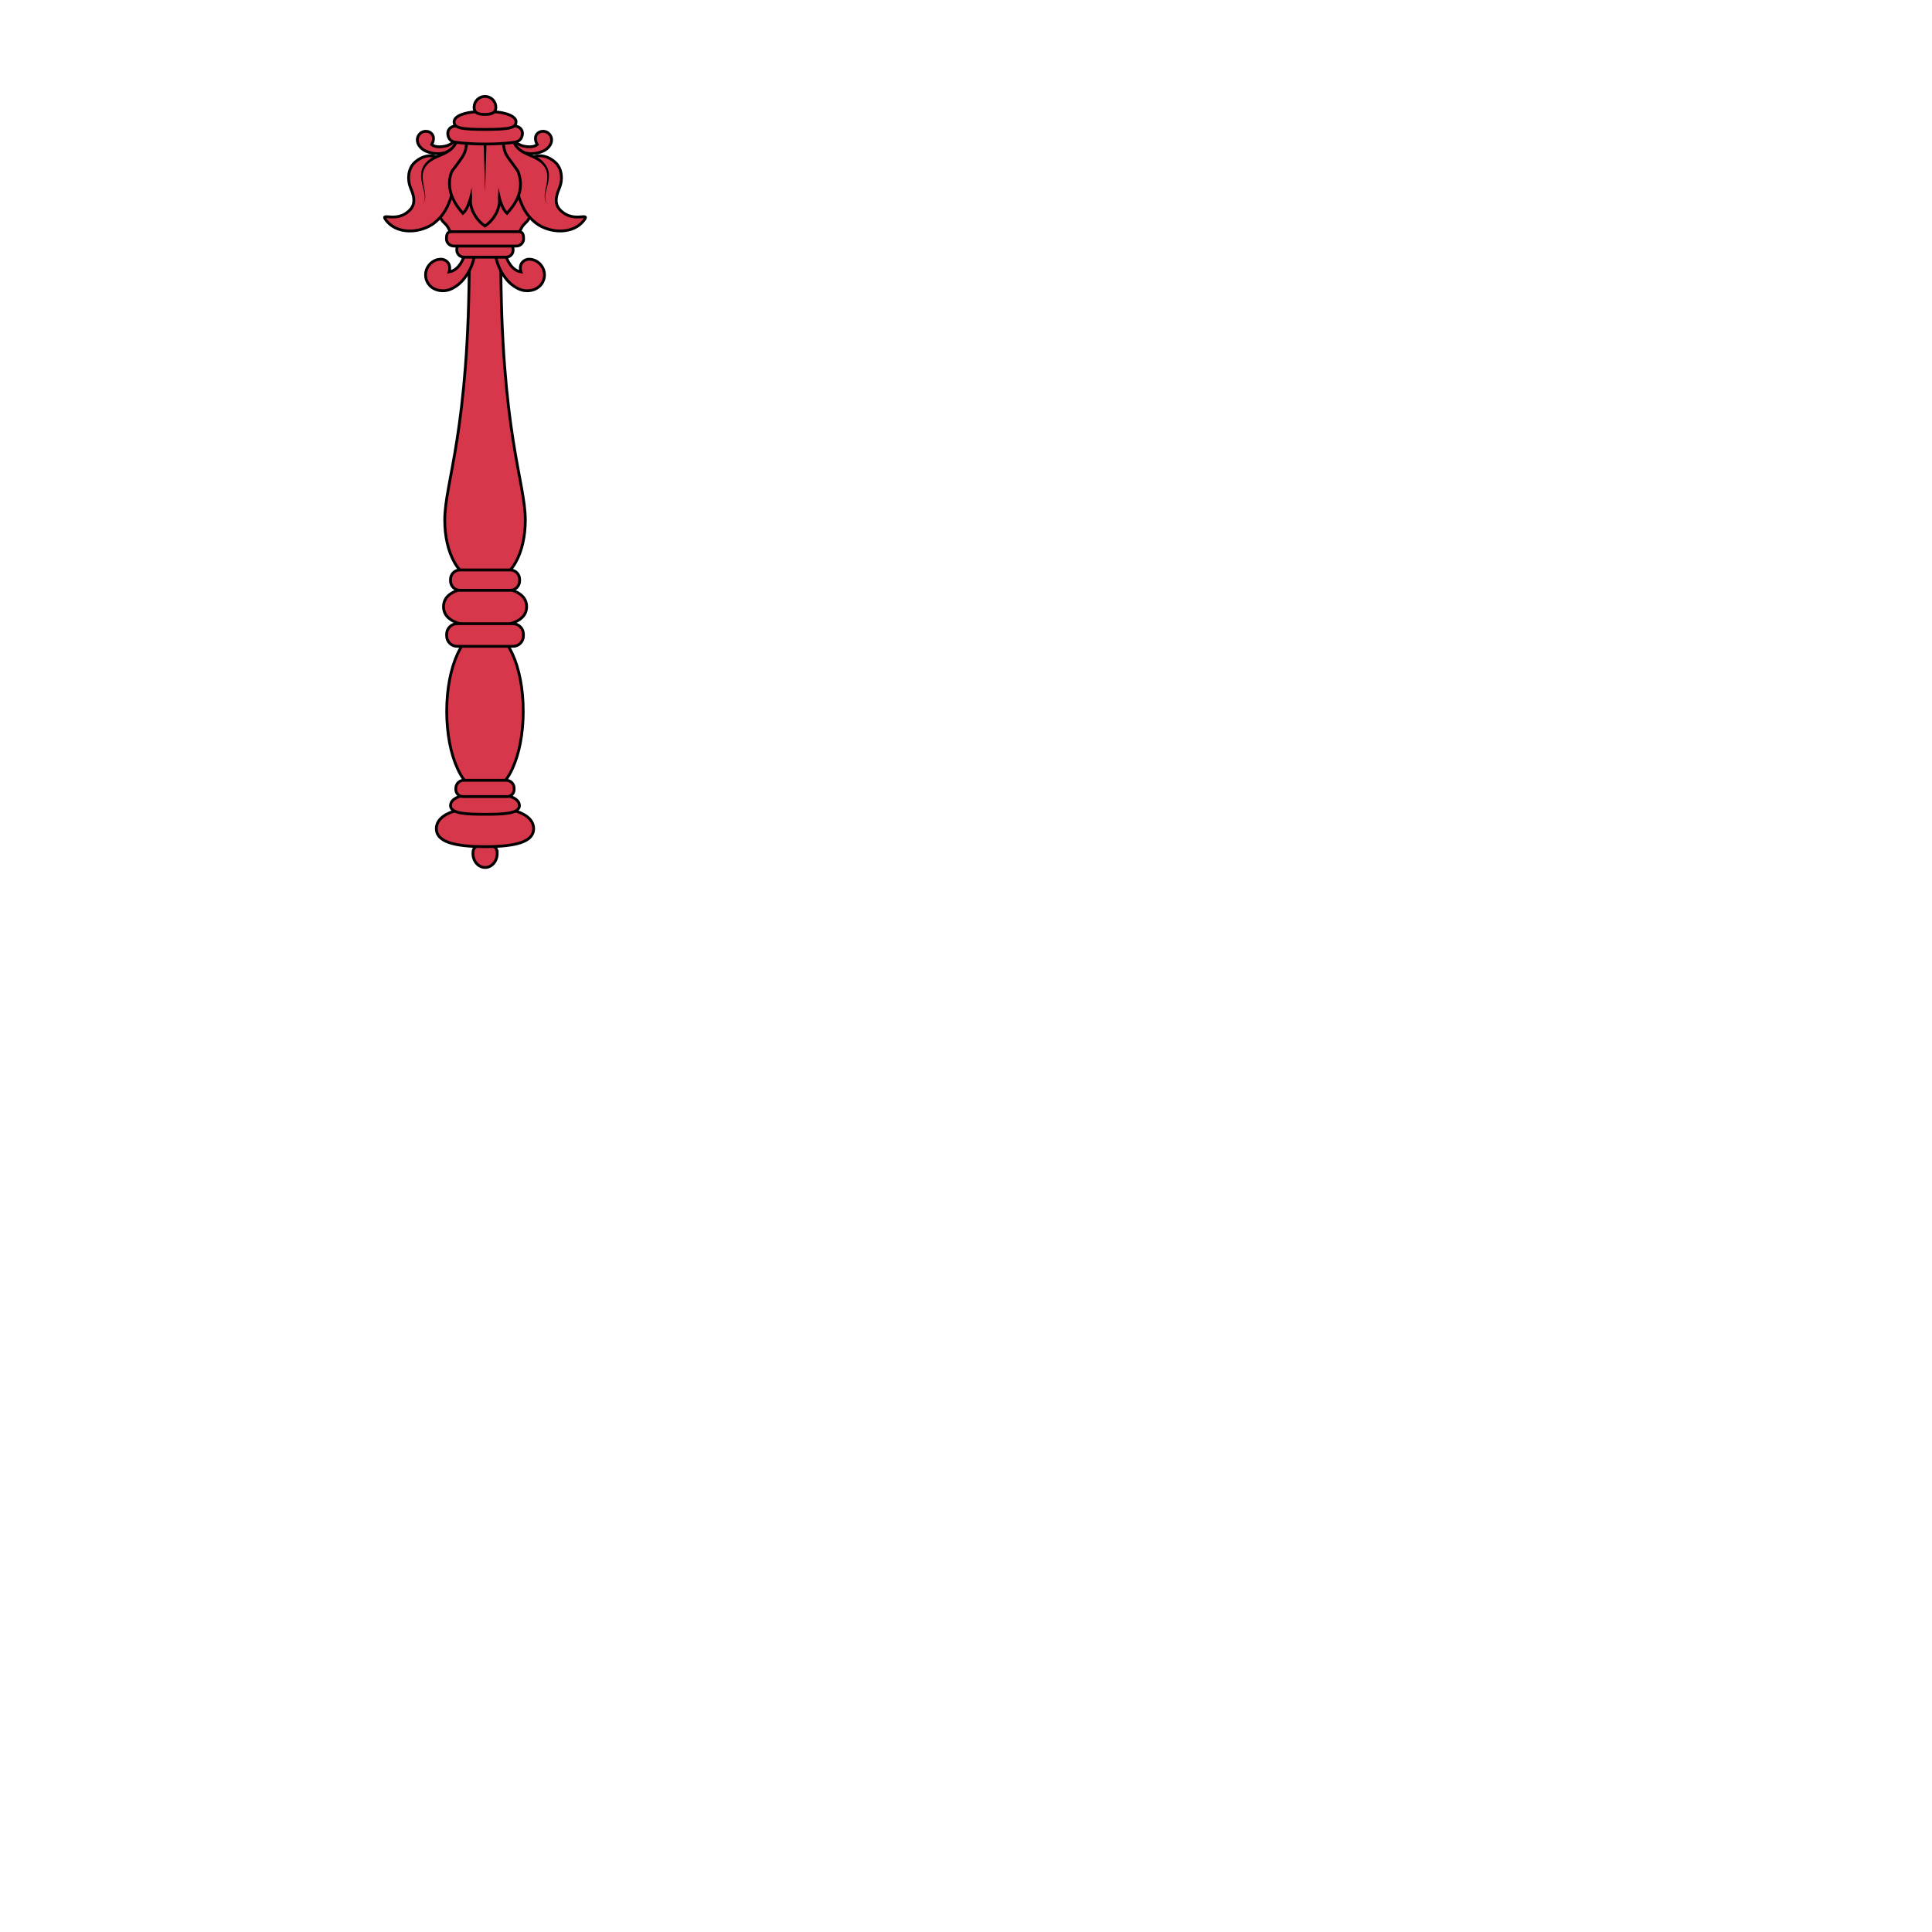
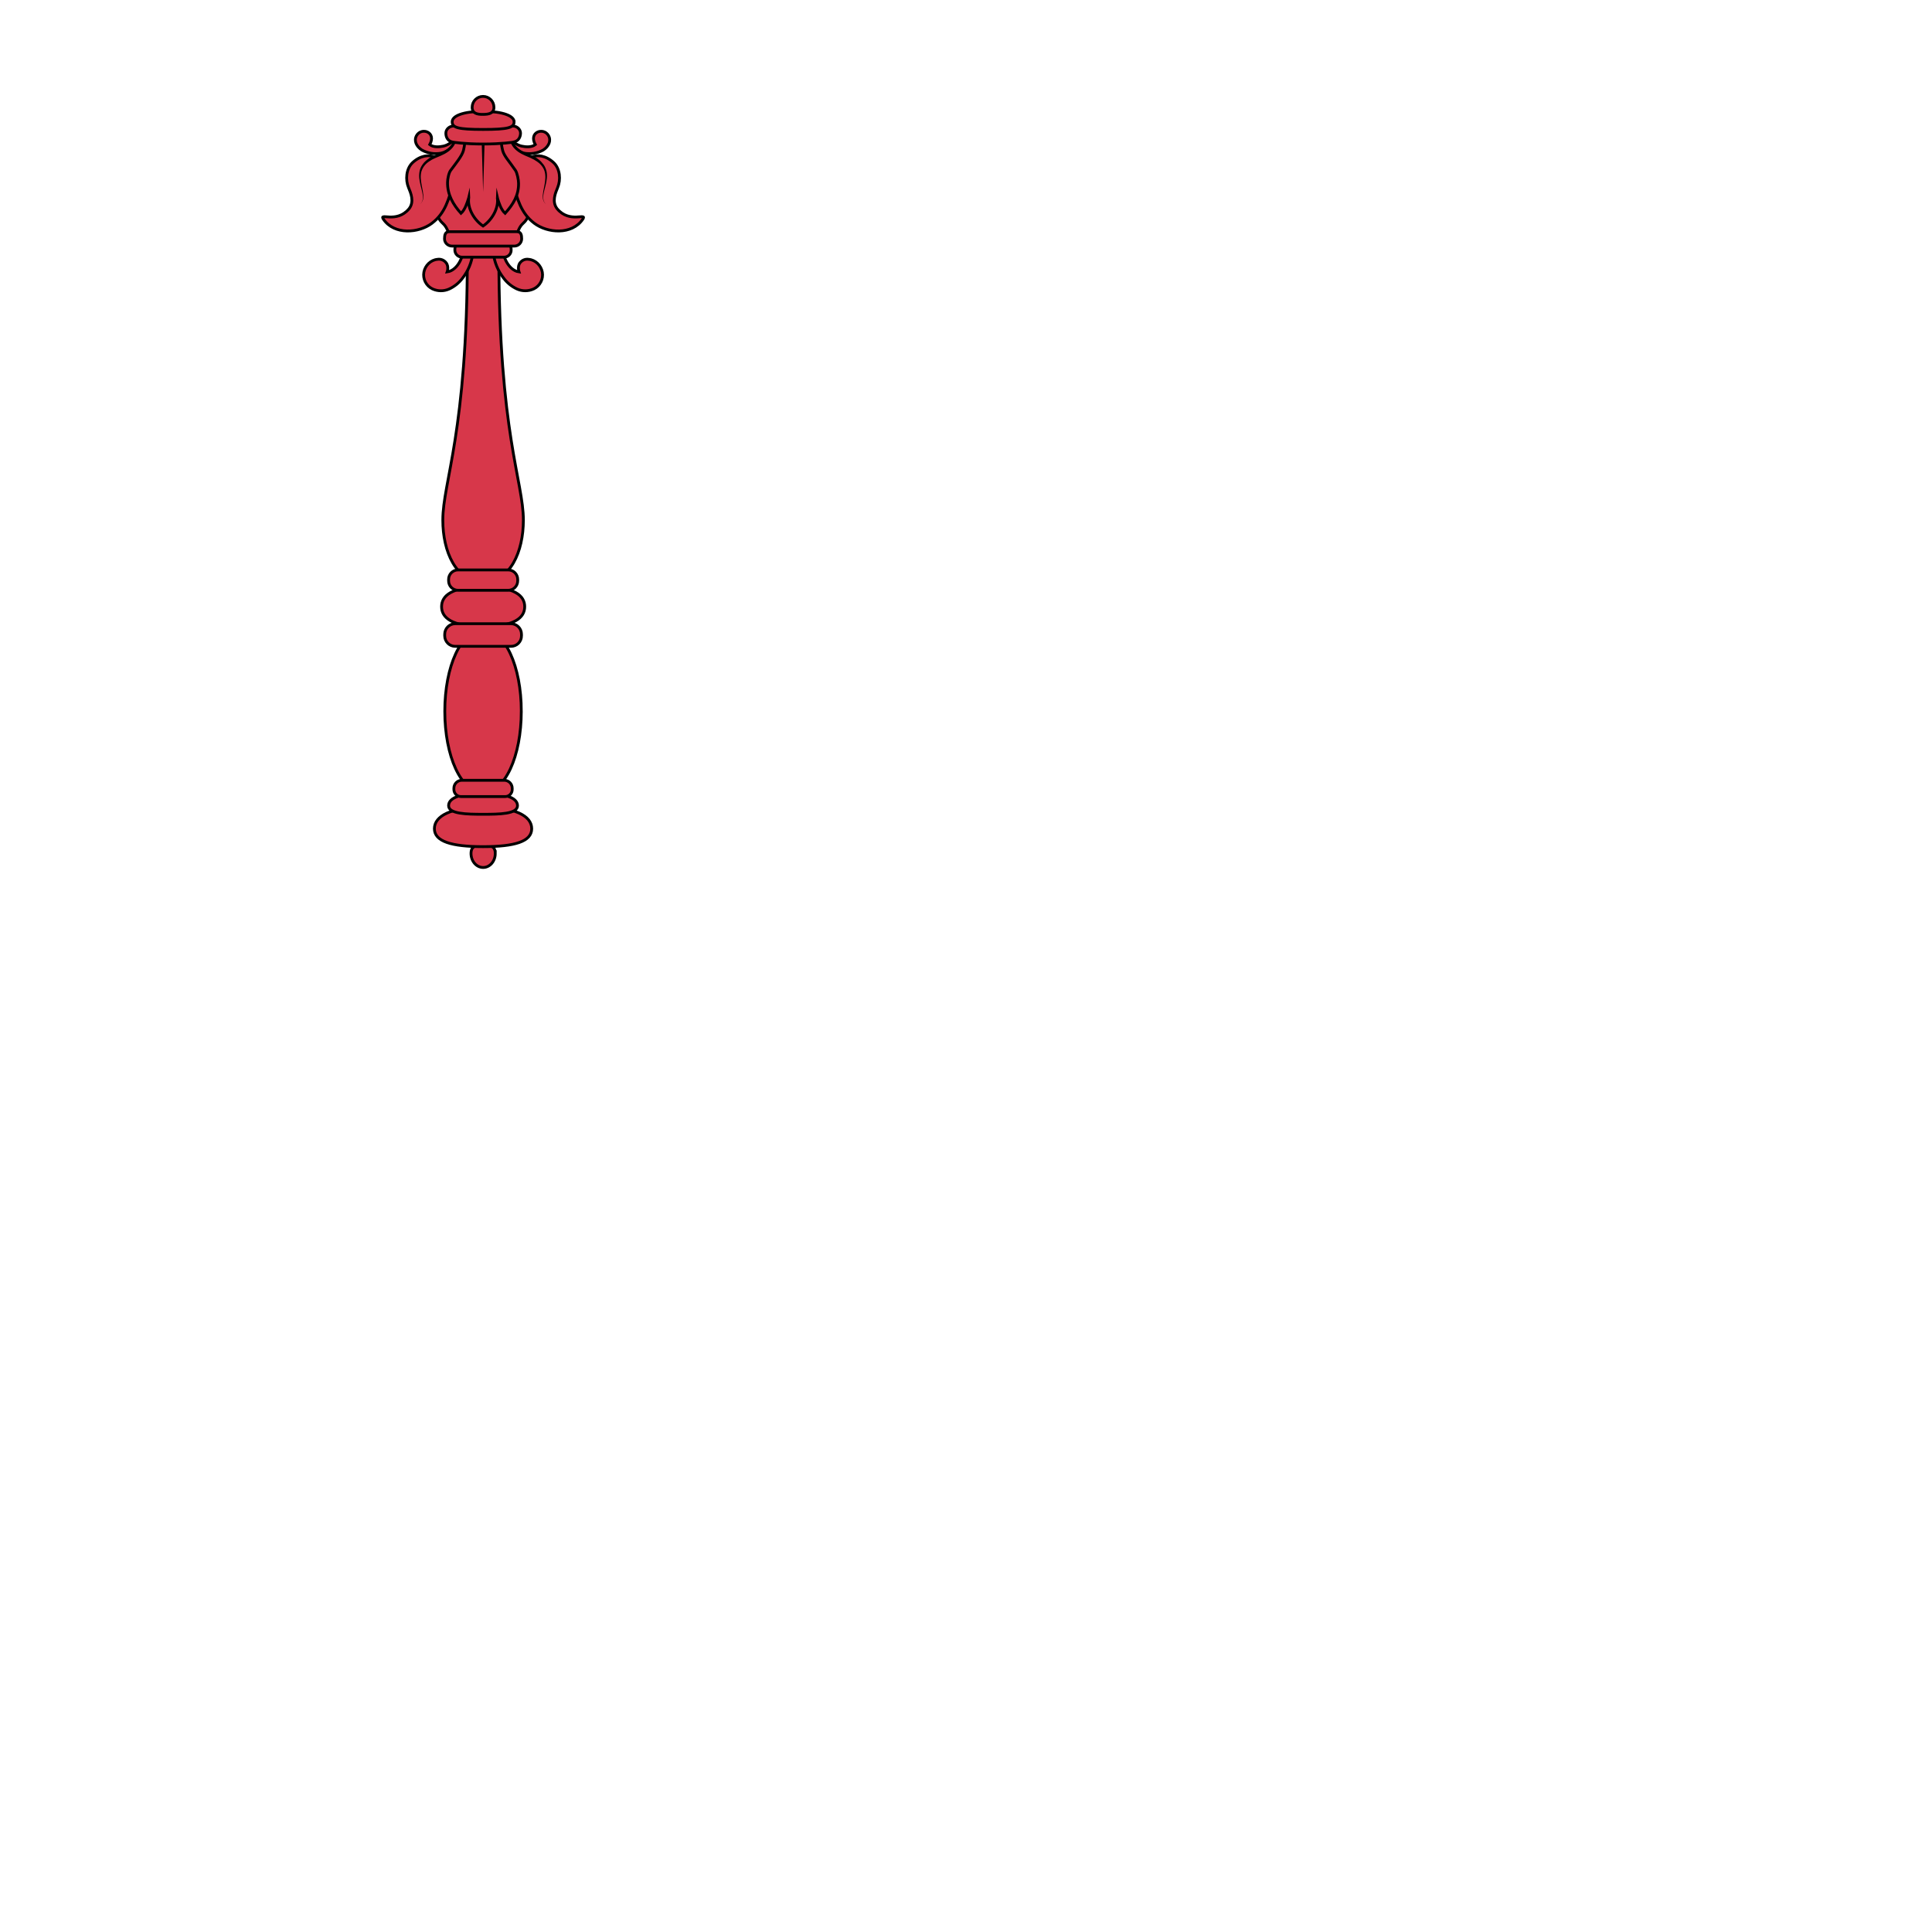
<svg xmlns="http://www.w3.org/2000/svg" fill="#d7374a" stroke="#000" viewBox="50 50 200 200">
  <g id="sceptre" stroke-width=".29">
-     <path d="M101.47 138.35c0 .804-.56 1.451-1.255 1.451s-1.255-.647-1.255-1.45c0-.804.559-.863 1.255-.863s1.254.06 1.254.863zm3.988-68.776a3.303 3.303 0 0 0-.823-2.077c-1-1.068-3-1.127-4.43-.804-1.43-.323-3.43-.264-4.43.804a3.332 3.332 0 0 0-.823 2.077 6.458 6.458 0 0 0 .343 2.235c.128.402.284.803.559 1.127.127.147.284.264.402.421.411.52.46 1.372 1.068 1.617l2.842.725v.01l.03-.01.029.01v-.01l2.842-.725c.617-.245.666-1.097 1.068-1.617.117-.157.274-.274.402-.421.274-.314.43-.725.558-1.127a6.037 6.037 0 0 0 .363-2.235zm-2.529-5.243c.343.353.784.686 1.265.794.421.098 1.068.137 1.42-.157-.725-1.303.853-1.822 1.363-.94.304.529.039 1.127-.549 1.509a3.009 3.009 0 0 1-1.96.323 2.156 2.156 0 0 1-.549-.196c-.5-.245-.97-.588-1.225-1.078m-5.321-.255c-.343.353-.784.686-1.264.794-.422.098-1.069.137-1.421-.157.725-1.303-.853-1.822-1.363-.94-.303.529-.039 1.127.55 1.509a3.009 3.009 0 0 0 1.96.323 2.156 2.156 0 0 0 .548-.196c.5-.245.97-.588 1.225-1.078" />
-     <path d="M99.568 64.116c-3.136 3.116-1.891 6.899-4.655 8.996-1.362 1.03-3.89 1.235-5.018-.411-.51-.745 1.353.48 2.656-1.098.559-.725.177-1.617-.059-2.185-.333-.794-.264-1.94.412-2.578.804-.754 1.735-.843 2.244-.588.765-.343 2.048-.676 2.235-2.126m3.469-.01c3.136 3.116 1.891 6.899 4.655 8.996 1.362 1.03 3.89 1.235 5.017-.411.51-.745-1.352.48-2.655-1.098-.559-.725-.177-1.617.058-2.185.334-.794.265-1.94-.411-2.578-.804-.754-1.735-.843-2.244-.588-.765-.343-2.049-.676-2.235-2.126" />
+     <path d="M101.27 138.35c0 .804-.56 1.451-1.255 1.451s-1.255-.647-1.255-1.45c0-.804.559-.863 1.255-.863s1.254.06 1.254.863zm3.988-68.776a3.303 3.303 0 0 0-.823-2.077c-1-1.068-3-1.127-4.43-.804-1.43-.323-3.43-.264-4.43.804a3.332 3.332 0 0 0-.823 2.077 6.458 6.458 0 0 0 .343 2.235c.128.402.284.803.559 1.127.127.147.284.264.402.421.411.52.46 1.372 1.068 1.617l2.842.725v.01l.03-.01.029.01v-.01l2.842-.725c.617-.245.666-1.097 1.068-1.617.117-.157.274-.274.402-.421.274-.314.43-.725.558-1.127a6.037 6.037 0 0 0 .363-2.235zm-2.529-5.243c.343.353.784.686 1.265.794.421.098 1.068.137 1.42-.157-.725-1.303.853-1.822 1.363-.94.304.529.039 1.127-.549 1.509a3.009 3.009 0 0 1-1.96.323 2.156 2.156 0 0 1-.549-.196c-.5-.245-.97-.588-1.225-1.078m-5.321-.255c-.343.353-.784.686-1.264.794-.422.098-1.069.137-1.421-.157.725-1.303-.853-1.822-1.363-.94-.303.529-.039 1.127.55 1.509a3.009 3.009 0 0 0 1.96.323 2.156 2.156 0 0 0 .548-.196c.5-.245.97-.588 1.225-1.078" />
+     <path d="M99.368 64.116c-3.136 3.116-1.891 6.899-4.655 8.996-1.362 1.03-3.89 1.235-5.018-.411-.51-.745 1.353.48 2.656-1.098.559-.725.177-1.617-.059-2.185-.333-.794-.264-1.94.412-2.578.804-.754 1.735-.843 2.244-.588.765-.343 2.048-.676 2.235-2.126m3.469-.01c3.136 3.116 1.891 6.899 4.655 8.996 1.362 1.03 3.89 1.235 5.017-.411.51-.745-1.352.48-2.655-1.098-.559-.725-.177-1.617.058-2.185.334-.794.265-1.94-.411-2.578-.804-.754-1.735-.843-2.244-.588-.765-.343-2.049-.676-2.235-2.126" />
    <g stroke="none" fill="#000">
-       <path d="M105.34 66.115c.216.118.422.235.618.392.098.069.186.157.274.245l.235.284c.147.206.245.431.304.676.059.245.059.49.04.726-.04.48-.187.93-.295 1.391-.049.226-.098.46-.078.696a.872.872 0 0 0 .284.617.882.882 0 0 1-.323-.617c-.03-.235 0-.48.039-.706.078-.47.206-.92.215-1.381.01-.226-.01-.461-.068-.677s-.167-.411-.304-.588l-.108-.127-.117-.118c-.089-.068-.167-.147-.265-.205a3.489 3.489 0 0 0-.588-.334l.137-.274z" />
+       <path d="M105.14 66.115c.216.118.422.235.618.392.098.069.186.157.274.245l.235.284c.147.206.245.431.304.676.059.245.059.49.04.726-.04.48-.187.93-.295 1.391-.049.226-.098.46-.078.696a.872.872 0 0 0 .284.617.882.882 0 0 1-.323-.617c-.03-.235 0-.48.039-.706.078-.47.206-.92.215-1.381.01-.226-.01-.461-.068-.677s-.167-.411-.304-.588l-.108-.127-.117-.118c-.089-.068-.167-.147-.265-.205a3.489 3.489 0 0 0-.588-.334l.137-.274z" />
    </g>
-     <path d="M103.557 67.634c-.647-.95-1.176-1.48-1.323-2.058-.147-.568-.157-.98-.157-1.578l-1.872.079-1.872-.079c-.01.598-.01 1.01-.157 1.578-.147.568-.793 1.343-1.323 2.058-.196.255-.323.892-.323 1.235-.03 1.274.588 2.322 1.392 3.214.411-.362.627-1.058.803-1.617-.166 1.137.608 2.352 1.48 2.93.872-.578 1.646-1.793 1.48-2.93.166.559.392 1.255.803 1.617.804-.892 1.421-1.842 1.392-3.116 0-.343-.137-1.059-.323-1.333zm1.685 68.15c0 1.332-1.754 1.861-5.037 1.861s-5.037-.539-5.037-1.862 1.754-2.215 5.037-2.215 5.037.882 5.037 2.215zm-.862-31.939c0-3.989-2.538-9.075-2.538-27.342h-3.264c0 18.267-2.538 23.353-2.538 27.342 0 3.254 1.352 6.37 4.155 6.41h.04c2.802-.04 4.145-3.156 4.145-6.41z" />
+     <path d="M103.357 67.634c-.647-.95-1.176-1.48-1.323-2.058-.147-.568-.157-.98-.157-1.578l-1.872.079-1.872-.079c-.01.598-.01 1.01-.157 1.578-.147.568-.793 1.343-1.323 2.058-.196.255-.323.892-.323 1.235-.03 1.274.588 2.322 1.392 3.214.411-.362.627-1.058.803-1.617-.166 1.137.608 2.352 1.48 2.93.872-.578 1.646-1.793 1.48-2.93.166.559.392 1.255.803 1.617.804-.892 1.421-1.842 1.392-3.116 0-.343-.137-1.059-.323-1.333zm1.685 68.15c0 1.332-1.754 1.861-5.037 1.861s-5.037-.539-5.037-1.862 1.754-2.215 5.037-2.215 5.037.882 5.037 2.215zm-.862-31.939c0-3.989-2.538-9.075-2.538-27.342h-3.264c0 18.267-2.538 23.353-2.538 27.342 0 3.254 1.352 6.37 4.155 6.41h.04c2.802-.04 4.145-3.156 4.145-6.41z" />
    <g>
-       <path d="M102.175 75.572c.078.52.196 1.039.44 1.5.246.46.687.99 1.314 1.077 0 0-.206-.588.127-.97a.921.921 0 0 1 .873-.333c.705.059 1.283.637 1.41 1.323a1.607 1.607 0 0 1-.881 1.735 2.087 2.087 0 0 1-1.745.01 3.587 3.587 0 0 1-1.381-1.128 5.194 5.194 0 0 1-1.059-2.557" />
+       <path d="M101.975 75.572c.078.52.196 1.039.44 1.5.246.46.687.99 1.314 1.077 0 0-.206-.588.127-.97a.921.921 0 0 1 .873-.333c.705.059 1.283.637 1.41 1.323a1.607 1.607 0 0 1-.881 1.735 2.087 2.087 0 0 1-1.745.01 3.587 3.587 0 0 1-1.381-1.128 5.194 5.194 0 0 1-1.059-2.557" />
    </g>
    <g>
-       <path d="M98.245 75.572c-.078.52-.196 1.039-.441 1.5-.245.46-.686.99-1.313 1.077 0 0 .206-.588-.128-.97a.921.921 0 0 0-.872-.333c-.705.059-1.284.637-1.411 1.323a1.607 1.607 0 0 0 .882 1.735 2.087 2.087 0 0 0 1.744.01 3.587 3.587 0 0 0 1.382-1.128 5.194 5.194 0 0 0 1.059-2.557" />
+       <path d="M98.045 75.572c-.078.52-.196 1.039-.441 1.5-.245.46-.686.99-1.313 1.077 0 0 .206-.588-.128-.97a.921.921 0 0 0-.872-.333c-.705.059-1.284.637-1.411 1.323a1.607 1.607 0 0 0 .882 1.735 2.087 2.087 0 0 0 1.744.01 3.587 3.587 0 0 0 1.382-1.128 5.194 5.194 0 0 0 1.059-2.557" />
    </g>
-     <path d="M104.164 123.631c0 4.645-1.676 8.409-3.959 8.409-2.283 0-3.96-3.764-3.96-8.409s1.677-8.408 3.96-8.408 3.96 3.763 3.96 8.408zm.353-10.829c0 1.137-1.049 2.058-4.302 2.058s-4.302-.921-4.302-2.058 1.048-2.058 4.302-2.058 4.302.921 4.302 2.058zm-.745 20.6c0 .872-1.872.892-3.567.892s-3.567-.03-3.567-.892c0-.872 1.42-1.284 3.567-1.284 2.156.01 3.567.421 3.567 1.284z" />
-     <path d="M103.096 116.908h-5.772c-.598 0-1.088-.49-1.088-1.087v-.167c0-.598.49-1.088 1.088-1.088h5.772c.598 0 1.088.49 1.088 1.088v.167a1.078 1.078 0 0 1-1.088 1.087zm-.284-5.801h-5.194a.98.98 0 0 1-.98-.98v-.147a.98.98 0 0 1 .98-.98h5.194a.98.98 0 0 1 .98.98v.147a.98.98 0 0 1-.98.98zm-.431-34.486h-4.352a.745.745 0 0 1-.744-.745c0-.412.156-.745.568-.745h4.694c.412 0 .569.333.569.745a.725.725 0 0 1-.735.745z" />
-     <path d="M103.43 75.474H97c-.43 0-.784-.333-.784-.745 0-.411.069-.745.5-.745h6.988c.43 0 .5.334.5.745a.757.757 0 0 1-.775.745zm-.089-10.76s-1.156.196-3.126.196c-1.98 0-3.126-.196-3.126-.196-.55-.089-.735-.53-.735-.931 0-.412.382-.735.793-.735h6.145c.412 0 .794.333.794.735-.01.411-.196.823-.745.93zm-.843 67.747h-4.576a.735.735 0 0 1-.735-.735v-.127c0-.461.372-.824.823-.824h4.39c.46 0 .823.373.823.824v.127a.725.725 0 0 1-.725.735z" />
-     <path d="M103.42 62.607c0 .607-.598.793-3.205.793-2.617 0-3.205-.186-3.205-.793s1.117-1.078 3.205-1.078c2.087 0 3.204.48 3.204 1.078z" />
-     <path d="M99.078 61.107a1.127 1.127 0 0 1 2.254 0c0 .618-.51.735-1.127.735-.617.01-1.127-.108-1.127-.735z" />
+     <path d="M103.964 123.631c0 4.645-1.676 8.409-3.959 8.409-2.283 0-3.96-3.764-3.96-8.409s1.677-8.408 3.96-8.408 3.96 3.763 3.96 8.408zm.353-10.829c0 1.137-1.049 2.058-4.302 2.058s-4.302-.921-4.302-2.058 1.048-2.058 4.302-2.058 4.302.921 4.302 2.058zm-.745 20.6c0 .872-1.872.892-3.567.892s-3.567-.03-3.567-.892c0-.872 1.42-1.284 3.567-1.284 2.156.01 3.567.421 3.567 1.284z" />
+     <path d="M102.896 116.908h-5.772c-.598 0-1.088-.49-1.088-1.087v-.167c0-.598.49-1.088 1.088-1.088h5.772c.598 0 1.088.49 1.088 1.088v.167a1.078 1.078 0 0 1-1.088 1.087zm-.284-5.801h-5.194a.98.98 0 0 1-.98-.98v-.147a.98.98 0 0 1 .98-.98h5.194a.98.98 0 0 1 .98.98v.147a.98.98 0 0 1-.98.98zm-.431-34.486h-4.352a.745.745 0 0 1-.744-.745c0-.412.156-.745.568-.745h4.694c.412 0 .569.333.569.745a.725.725 0 0 1-.735.745z" />
+     <path d="M103.23 75.474H96.8c-.43 0-.784-.333-.784-.745 0-.411.069-.745.5-.745h6.988c.43 0 .5.334.5.745a.757.757 0 0 1-.775.745zm-.089-10.76s-1.156.196-3.126.196c-1.98 0-3.126-.196-3.126-.196-.55-.089-.735-.53-.735-.931 0-.412.382-.735.793-.735h6.145c.412 0 .794.333.794.735-.01.411-.196.823-.745.93zm-.843 67.747h-4.576a.735.735 0 0 1-.735-.735v-.127c0-.461.372-.824.823-.824h4.39c.46 0 .823.373.823.824v.127a.725.725 0 0 1-.725.735z" />
+     <path d="M103.22 62.607c0 .607-.598.793-3.205.793-2.617 0-3.205-.186-3.205-.793s1.117-1.078 3.205-1.078c2.087 0 3.204.48 3.204 1.078z" />
+     <path d="M98.878 61.107a1.127 1.127 0 0 1 2.254 0c0 .618-.51.735-1.127.735-.617.01-1.127-.108-1.127-.735z" />
    <g stroke="none" fill="#000">
-       <polygon points="100.215 69.868 100.068 64.812 100.362 64.812" />
-       <path d="M95.207 66.38a3.806 3.806 0 0 0-.588.333c-.098.059-.176.137-.265.206l-.117.117-.108.128a1.862 1.862 0 0 0-.304.588 2.205 2.205 0 0 0-.068.676c.02.46.137.921.215 1.382.04.235.069.47.04.705a.892.892 0 0 1-.324.618.833.833 0 0 0 .284-.618c.02-.235-.03-.46-.078-.696-.108-.46-.245-.911-.294-1.391a2.58 2.58 0 0 1 .039-.725 1.764 1.764 0 0 1 .304-.677c.068-.107.157-.196.235-.284a4.096 4.096 0 0 1 .892-.637l.137.275z" />
-       <polygon points="101.548 70.486 101.597 69.418 101.842 70.456" />
-       <polygon points="98.578 70.456 98.823 69.418 98.872 70.486" />
+       <polygon points="100.015 69.868 99.868 64.812 100.162 64.812" />
+       <path d="M95.007 66.38a3.806 3.806 0 0 0-.588.333c-.098.059-.176.137-.265.206l-.117.117-.108.128a1.862 1.862 0 0 0-.304.588 2.205 2.205 0 0 0-.068.676c.02.46.137.921.215 1.382.04.235.069.47.04.705a.892.892 0 0 1-.324.618.833.833 0 0 0 .284-.618c.02-.235-.03-.46-.078-.696-.108-.46-.245-.911-.294-1.391a2.58 2.58 0 0 1 .039-.725 1.764 1.764 0 0 1 .304-.677c.068-.107.157-.196.235-.284a4.096 4.096 0 0 1 .892-.637l.137.275z" />
+       <polygon points="101.348 70.486 101.397 69.418 101.642 70.456" />
+       <polygon points="98.378 70.456 98.623 69.418 98.672 70.486" />
    </g>
  </g>
</svg>
